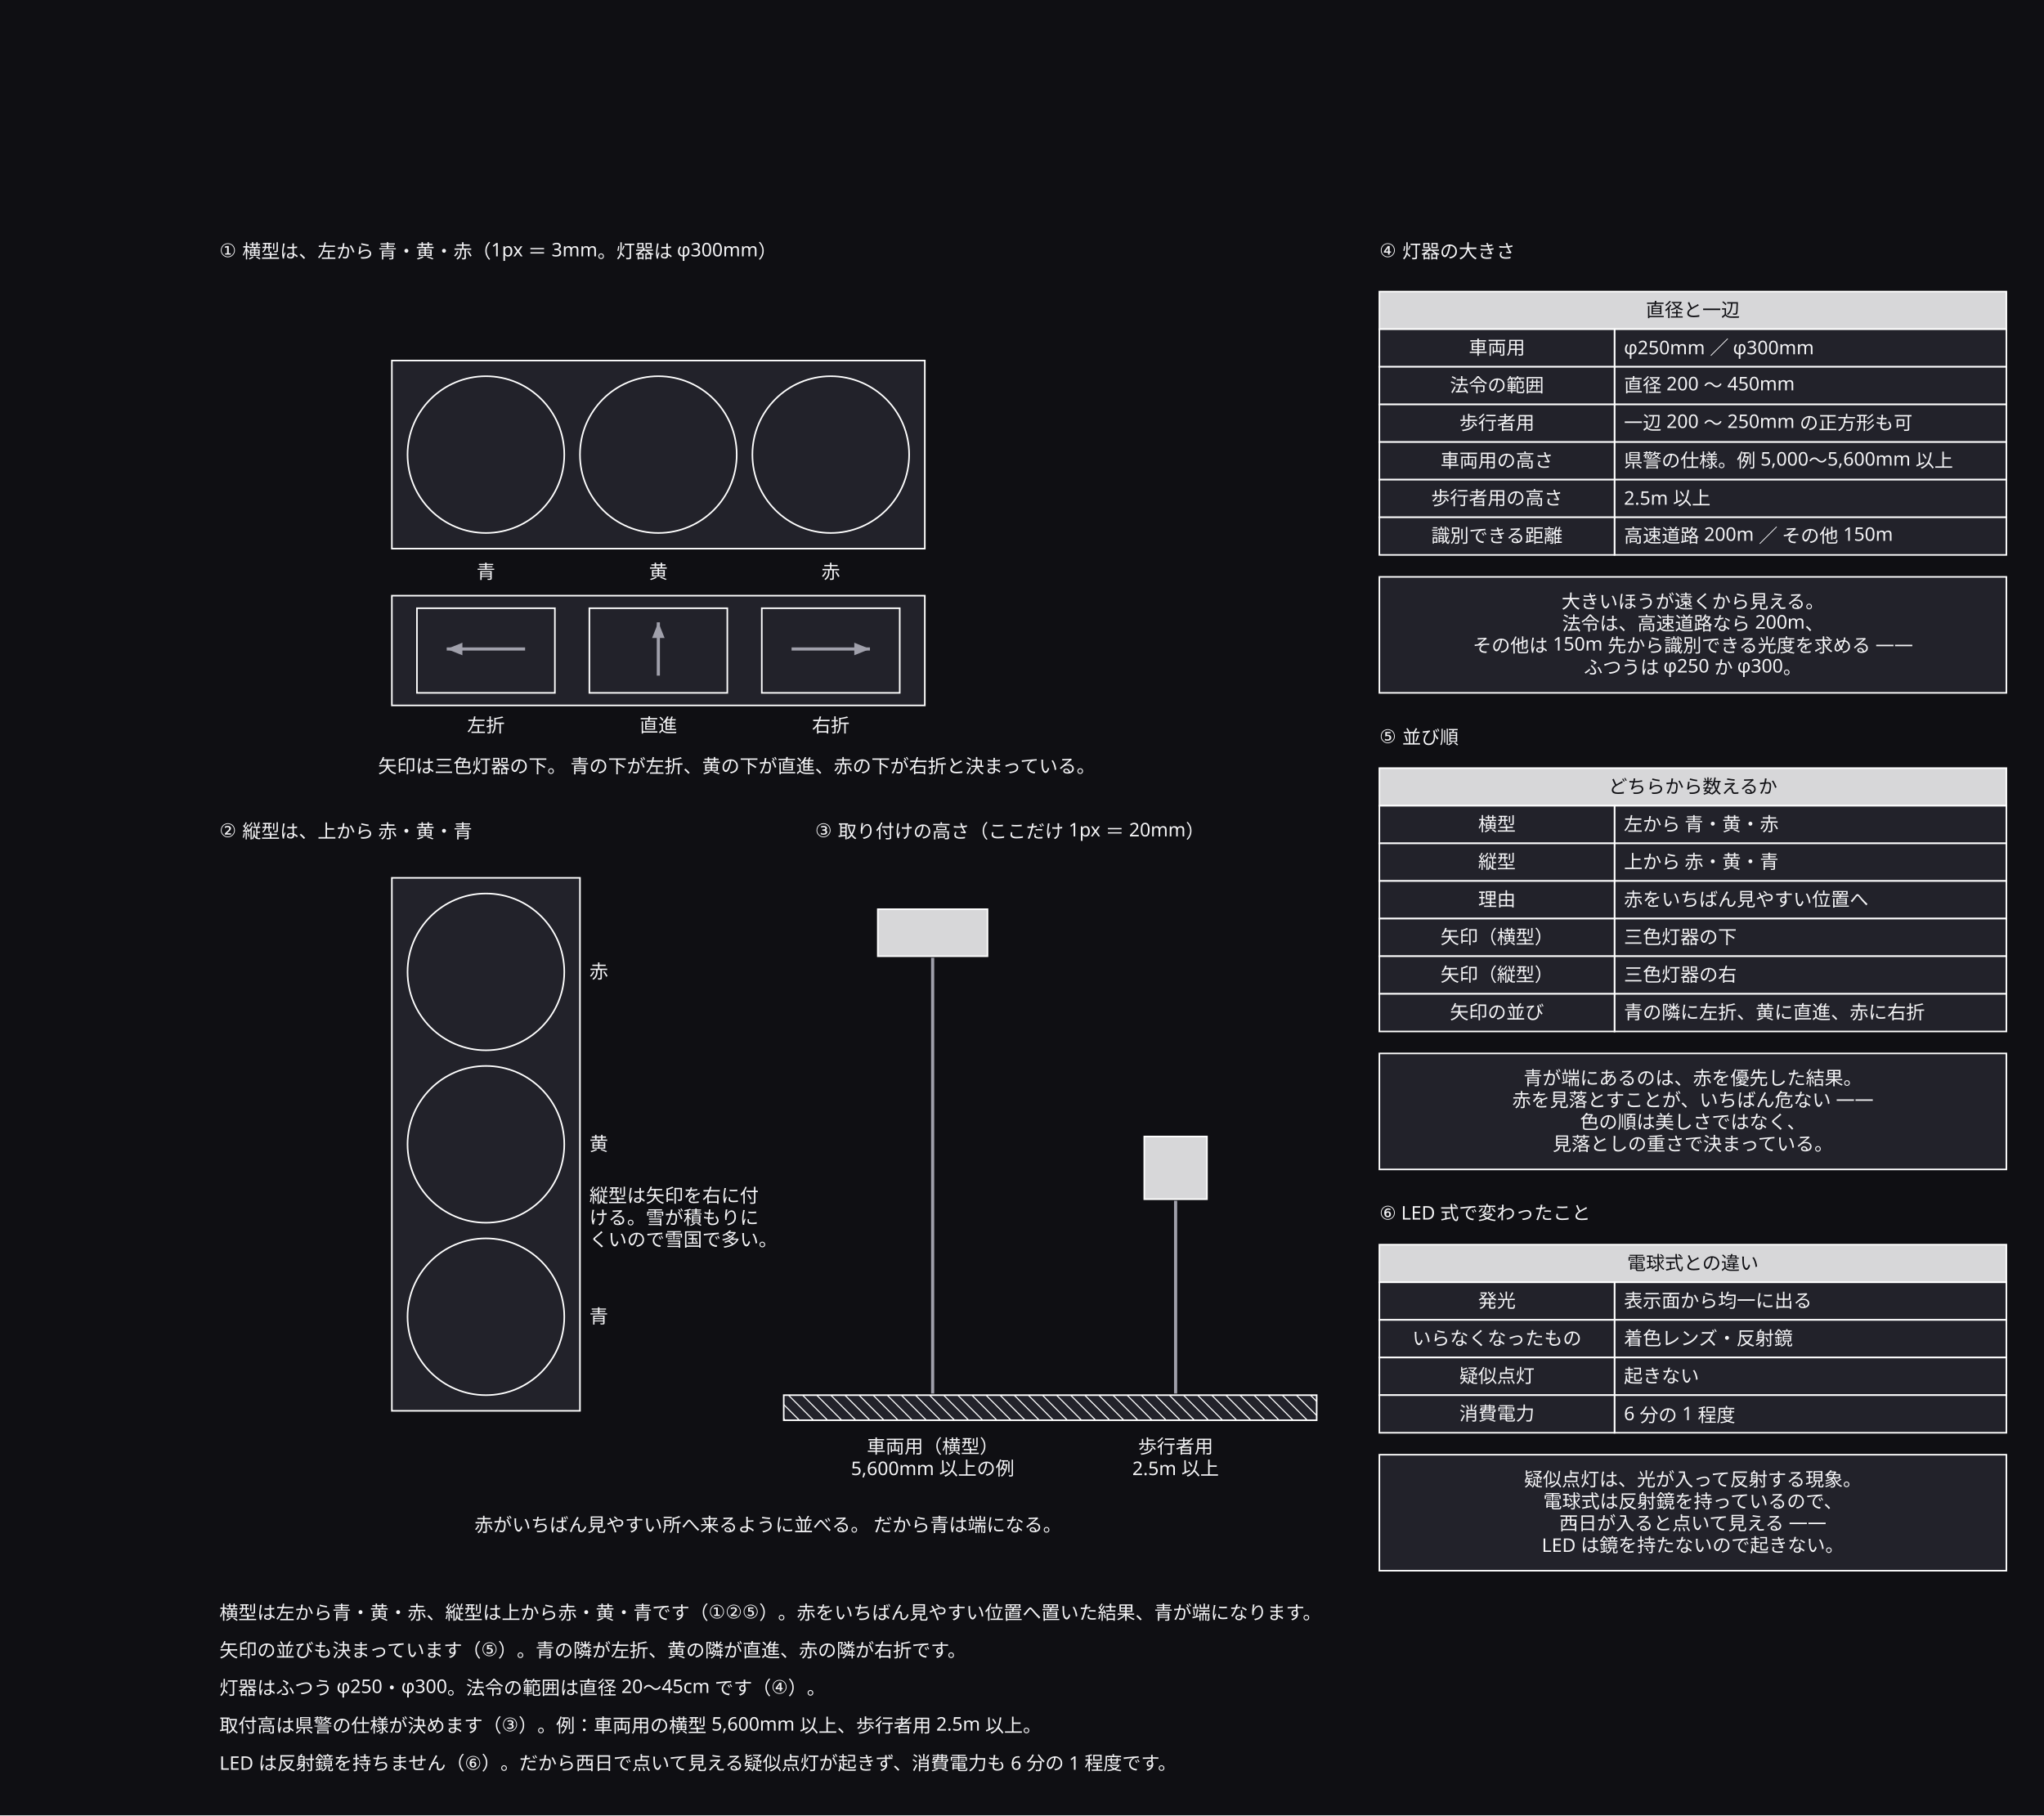
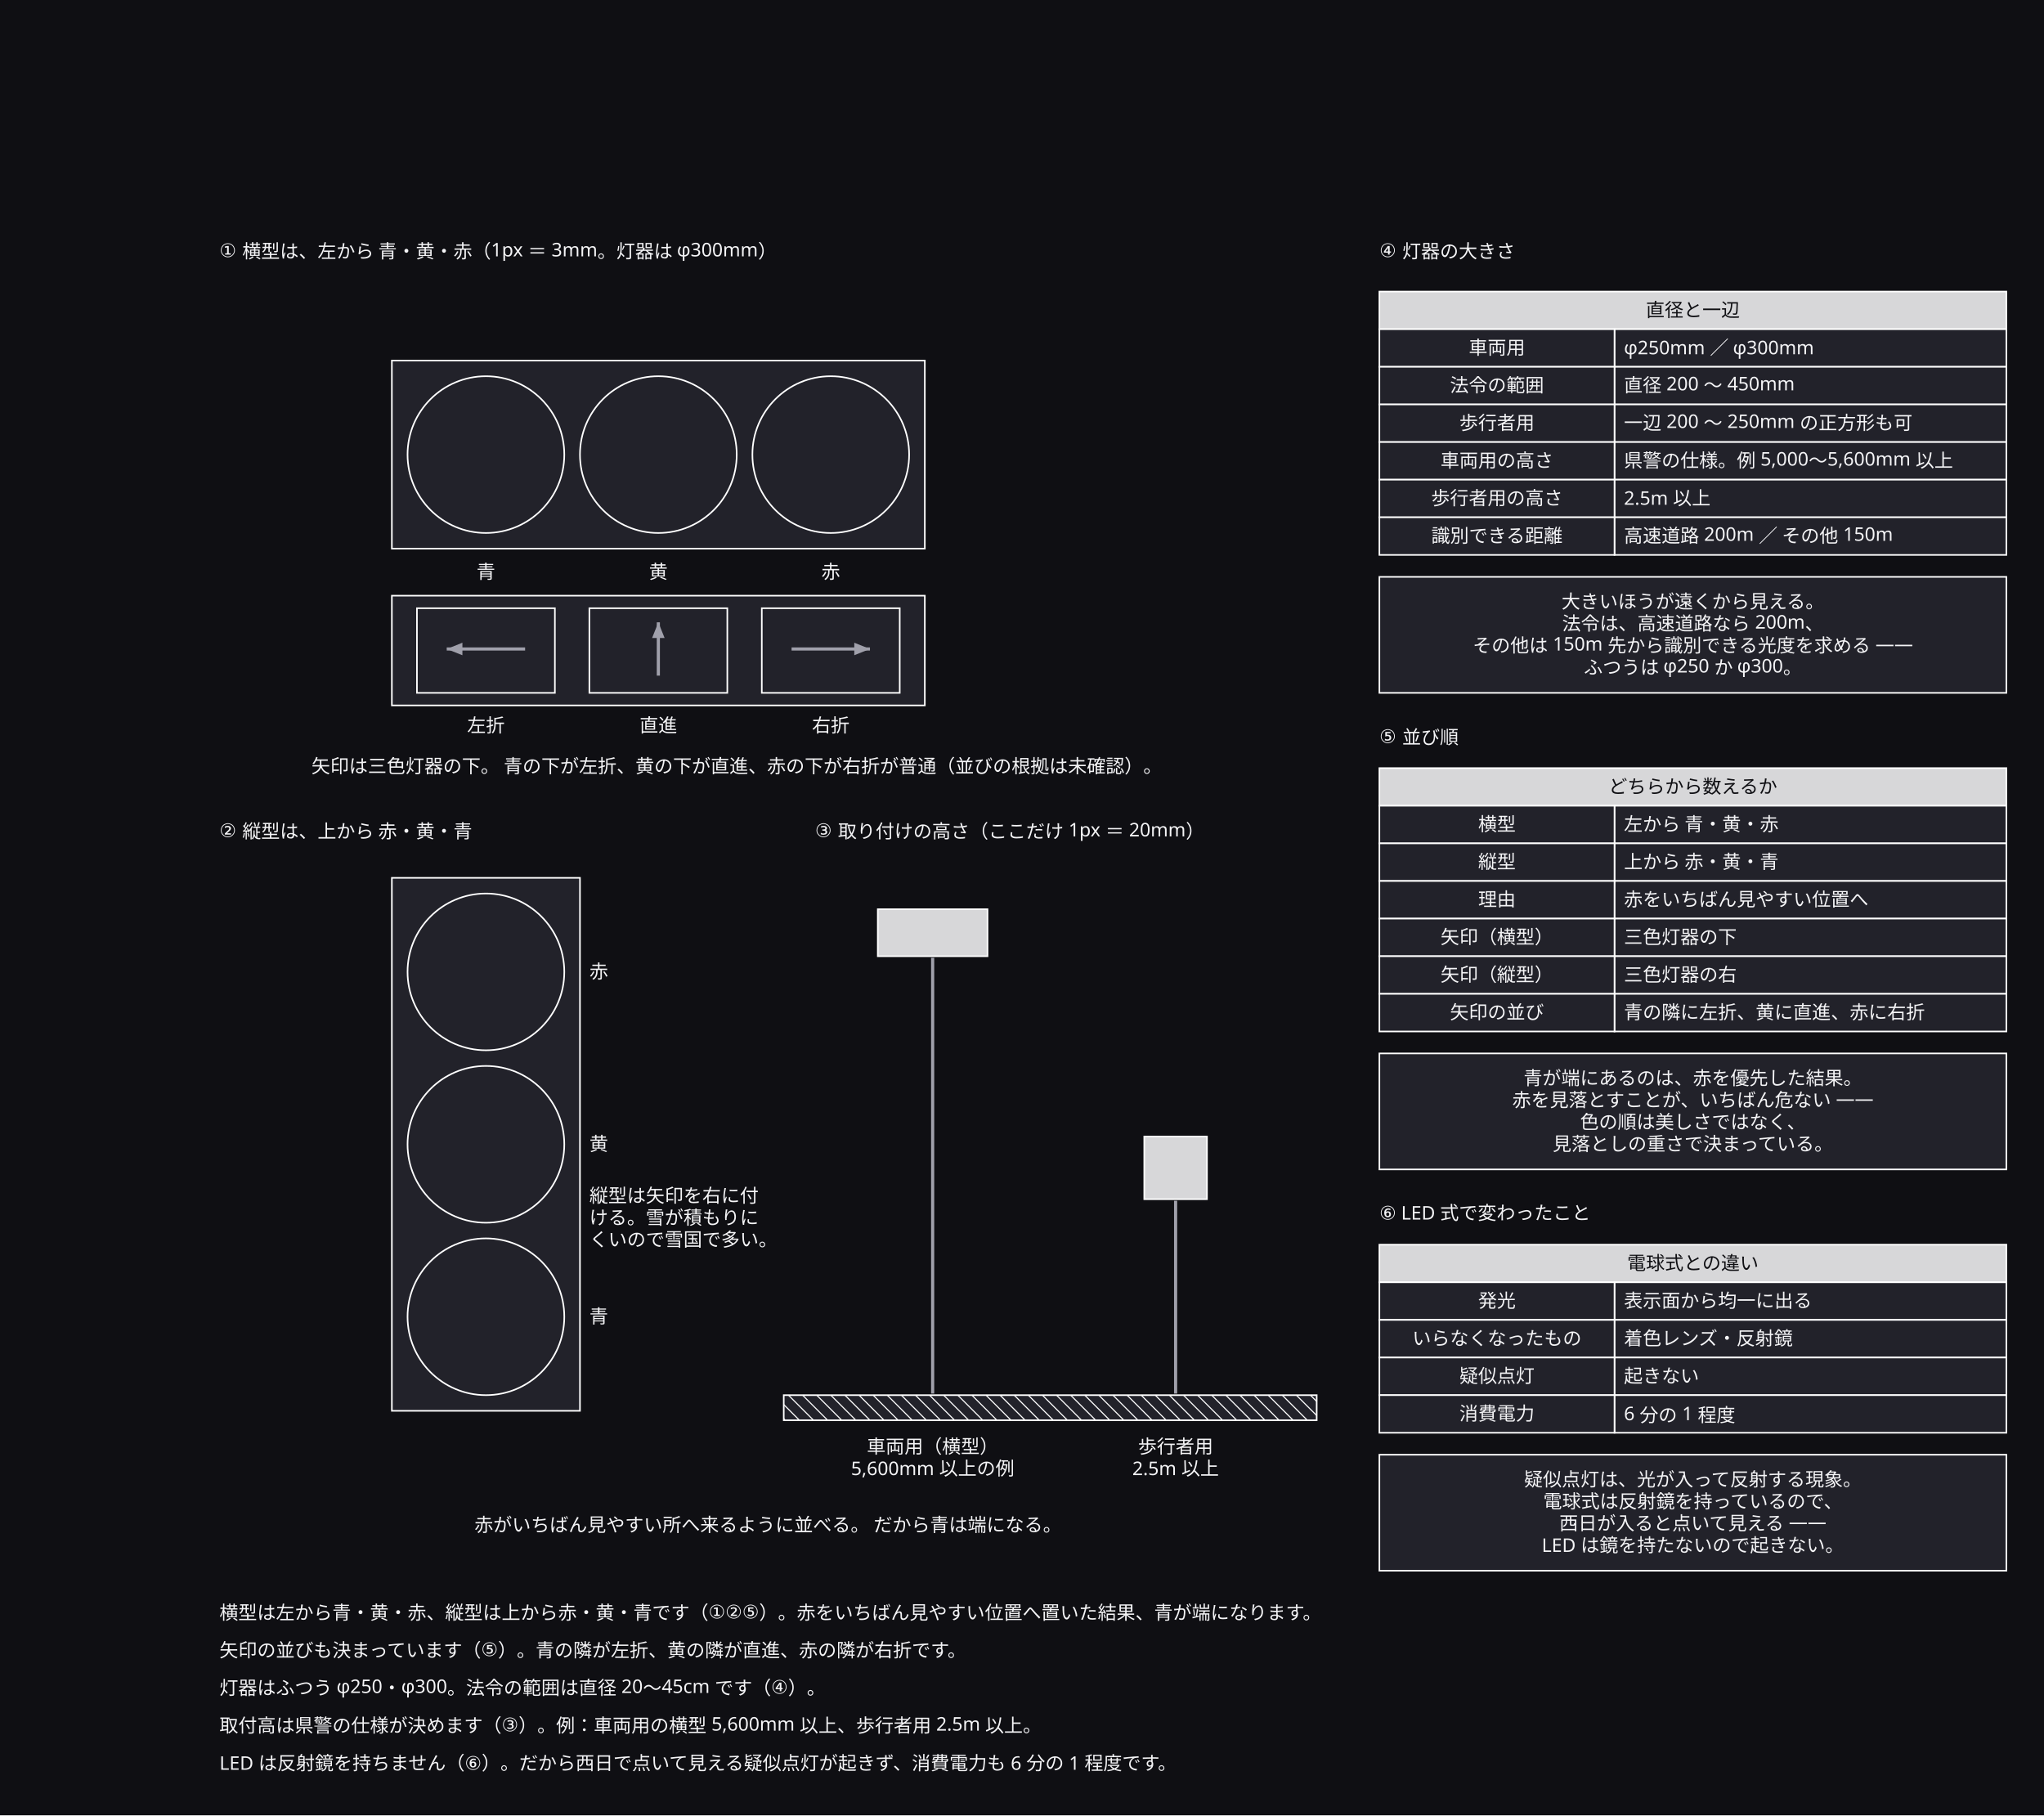
<svg xmlns="http://www.w3.org/2000/svg" width="1304" height="1158" viewBox="0 0 1304 1158">
  <defs>
    <marker id="arrow" viewBox="0 0 10 10" refX="9" refY="5" markerWidth="6" markerHeight="6" orient="auto">
      <path d="M 0 0 L 10 5 L 0 10 z" fill="#a0a0ab" />
    </marker>
  </defs>
  <rect data-paper="1" x="0" y="0" width="1304" height="1158" fill="#0f0f13" />
  <g data-node="yoko" data-pinned="false" data-shape="rect">
    <rect x="250" y="230" width="340" height="120" fill="#22222a" stroke="#ffffff" stroke-width="1" />
  </g>
  <g data-node="tate" data-pinned="false" data-shape="rect">
    <rect x="250" y="560" width="120" height="340" fill="#22222a" stroke="#ffffff" stroke-width="1" />
  </g>
  <g data-node="why4" data-pinned="false" data-shape="rect">
    <rect x="880" y="368" width="400" height="74" fill="#22222a" stroke="#ffffff" stroke-width="1" />
  </g>
  <g data-node="why5" data-pinned="false" data-shape="rect">
    <rect x="880" y="672" width="400" height="74" fill="#22222a" stroke="#ffffff" stroke-width="1" />
  </g>
  <g data-node="why6" data-pinned="false" data-shape="rect">
    <rect x="880" y="928" width="400" height="74" fill="#22222a" stroke="#ffffff" stroke-width="1" />
  </g>
  <g data-node="yaji" data-pinned="false" data-shape="rect">
    <rect x="250" y="380" width="340" height="70" fill="#22222a" stroke="#ffffff" stroke-width="1" />
  </g>
  <g data-node="r1" data-pinned="false" data-shape="rect" />
  <g data-node="r2" data-pinned="false" data-shape="rect" />
  <g data-node="r3" data-pinned="false" data-shape="rect" />
  <g data-node="r4" data-pinned="false" data-shape="rect" />
  <g data-node="r5" data-pinned="false" data-shape="rect" />
  <g data-node="t1" data-pinned="false" data-shape="rect" />
  <g data-node="cap3" data-pinned="false" data-shape="rect" />
  <g data-node="cap1" data-pinned="false" data-shape="rect" />
  <g data-node="h_ao" data-pinned="false" data-shape="rect">
    <circle cx="310" cy="290" r="50" fill="#22222a" stroke="#ffffff" stroke-width="1" />
  </g>
  <g data-node="h_ki" data-pinned="false" data-shape="rect">
    <circle cx="420" cy="290" r="50" fill="#22222a" stroke="#ffffff" stroke-width="1" />
  </g>
  <g data-node="h_aka" data-pinned="false" data-shape="rect">
    <circle cx="530" cy="290" r="50" fill="#22222a" stroke="#ffffff" stroke-width="1" />
  </g>
  <g data-node="v_aka" data-pinned="false" data-shape="rect">
    <circle cx="310" cy="620" r="50" fill="#22222a" stroke="#ffffff" stroke-width="1" />
  </g>
  <g data-node="v_ki" data-pinned="false" data-shape="rect">
    <circle cx="310" cy="730" r="50" fill="#22222a" stroke="#ffffff" stroke-width="1" />
  </g>
  <g data-node="v_ao" data-pinned="false" data-shape="rect">
    <circle cx="310" cy="840" r="50" fill="#22222a" stroke="#ffffff" stroke-width="1" />
  </g>
  <g data-node="h880_186" data-pinned="false" data-shape="rect">
    <rect x="880" y="186" width="400" height="24" fill="#22222a" stroke="#ffffff" stroke-width="1" />
    <rect x="880" y="186" width="400" height="24" fill="#ffffff" fill-opacity="0.82" />
  </g>
  <g data-node="h880_490" data-pinned="false" data-shape="rect">
    <rect x="880" y="490" width="400" height="24" fill="#22222a" stroke="#ffffff" stroke-width="1" />
    <rect x="880" y="490" width="400" height="24" fill="#ffffff" fill-opacity="0.82" />
  </g>
  <g data-node="h880_794" data-pinned="false" data-shape="rect">
    <rect x="880" y="794" width="400" height="24" fill="#22222a" stroke="#ffffff" stroke-width="1" />
    <rect x="880" y="794" width="400" height="24" fill="#ffffff" fill-opacity="0.82" />
  </g>
  <g data-node="cap2" data-pinned="false" data-shape="rect" />
  <g data-node="t4" data-pinned="false" data-shape="rect" />
  <g data-node="t5" data-pinned="false" data-shape="rect" />
  <g data-node="t6" data-pinned="false" data-shape="rect" />
  <g data-node="t3" data-pinned="false" data-shape="rect" />
  <g data-node="t2" data-pinned="false" data-shape="rect" />
  <g data-node="y880_210" data-pinned="false" data-shape="rect">
    <rect x="1030" y="210" width="250" height="24" fill="#22222a" stroke="#ffffff" stroke-width="1" />
  </g>
  <g data-node="y880_234" data-pinned="false" data-shape="rect">
    <rect x="1030" y="234" width="250" height="24" fill="#22222a" stroke="#ffffff" stroke-width="1" />
  </g>
  <g data-node="y880_258" data-pinned="false" data-shape="rect">
    <rect x="1030" y="258" width="250" height="24" fill="#22222a" stroke="#ffffff" stroke-width="1" />
  </g>
  <g data-node="y880_282" data-pinned="false" data-shape="rect">
    <rect x="1030" y="282" width="250" height="24" fill="#22222a" stroke="#ffffff" stroke-width="1" />
  </g>
  <g data-node="y880_306" data-pinned="false" data-shape="rect">
    <rect x="1030" y="306" width="250" height="24" fill="#22222a" stroke="#ffffff" stroke-width="1" />
  </g>
  <g data-node="y880_330" data-pinned="false" data-shape="rect">
    <rect x="1030" y="330" width="250" height="24" fill="#22222a" stroke="#ffffff" stroke-width="1" />
  </g>
  <g data-node="y880_514" data-pinned="false" data-shape="rect">
    <rect x="1030" y="514" width="250" height="24" fill="#22222a" stroke="#ffffff" stroke-width="1" />
  </g>
  <g data-node="y880_538" data-pinned="false" data-shape="rect">
    <rect x="1030" y="538" width="250" height="24" fill="#22222a" stroke="#ffffff" stroke-width="1" />
  </g>
  <g data-node="y880_562" data-pinned="false" data-shape="rect">
    <rect x="1030" y="562" width="250" height="24" fill="#22222a" stroke="#ffffff" stroke-width="1" />
  </g>
  <g data-node="y880_586" data-pinned="false" data-shape="rect">
    <rect x="1030" y="586" width="250" height="24" fill="#22222a" stroke="#ffffff" stroke-width="1" />
  </g>
  <g data-node="y880_610" data-pinned="false" data-shape="rect">
    <rect x="1030" y="610" width="250" height="24" fill="#22222a" stroke="#ffffff" stroke-width="1" />
  </g>
  <g data-node="y880_634" data-pinned="false" data-shape="rect">
    <rect x="1030" y="634" width="250" height="24" fill="#22222a" stroke="#ffffff" stroke-width="1" />
  </g>
  <g data-node="y880_818" data-pinned="false" data-shape="rect">
    <rect x="1030" y="818" width="250" height="24" fill="#22222a" stroke="#ffffff" stroke-width="1" />
  </g>
  <g data-node="y880_842" data-pinned="false" data-shape="rect">
    <rect x="1030" y="842" width="250" height="24" fill="#22222a" stroke="#ffffff" stroke-width="1" />
  </g>
  <g data-node="y880_866" data-pinned="false" data-shape="rect">
    <rect x="1030" y="866" width="250" height="24" fill="#22222a" stroke="#ffffff" stroke-width="1" />
  </g>
  <g data-node="y880_890" data-pinned="false" data-shape="rect">
    <rect x="1030" y="890" width="250" height="24" fill="#22222a" stroke="#ffffff" stroke-width="1" />
  </g>
  <g data-node="road" data-pinned="false" data-shape="rect">
    <rect x="500" y="890" width="340" height="16" fill="#22222a" stroke="#ffffff" stroke-width="1" />
    <line x1="840" y1="894" x2="836" y2="890" stroke="#ffffff" stroke-width="0.7" />
    <line x1="840" y1="903" x2="827" y2="890" stroke="#ffffff" stroke-width="0.7" />
    <line x1="818" y1="890" x2="834" y2="906" stroke="#ffffff" stroke-width="0.7" />
    <line x1="809" y1="890" x2="825" y2="906" stroke="#ffffff" stroke-width="0.7" />
    <line x1="800" y1="890" x2="816" y2="906" stroke="#ffffff" stroke-width="0.7" />
    <line x1="791" y1="890" x2="807" y2="906" stroke="#ffffff" stroke-width="0.7" />
    <line x1="782" y1="890" x2="798" y2="906" stroke="#ffffff" stroke-width="0.7" />
    <line x1="773" y1="890" x2="789" y2="906" stroke="#ffffff" stroke-width="0.7" />
    <line x1="764" y1="890" x2="780" y2="906" stroke="#ffffff" stroke-width="0.7" />
    <line x1="755" y1="890" x2="771" y2="906" stroke="#ffffff" stroke-width="0.7" />
    <line x1="746" y1="890" x2="762" y2="906" stroke="#ffffff" stroke-width="0.7" />
    <line x1="737" y1="890" x2="753" y2="906" stroke="#ffffff" stroke-width="0.7" />
    <line x1="728" y1="890" x2="744" y2="906" stroke="#ffffff" stroke-width="0.7" />
    <line x1="719" y1="890" x2="735" y2="906" stroke="#ffffff" stroke-width="0.7" />
    <line x1="710" y1="890" x2="726" y2="906" stroke="#ffffff" stroke-width="0.7" />
    <line x1="701" y1="890" x2="717" y2="906" stroke="#ffffff" stroke-width="0.7" />
    <line x1="692" y1="890" x2="708" y2="906" stroke="#ffffff" stroke-width="0.7" />
    <line x1="683" y1="890" x2="699" y2="906" stroke="#ffffff" stroke-width="0.7" />
    <line x1="674" y1="890" x2="690" y2="906" stroke="#ffffff" stroke-width="0.7" />
    <line x1="665" y1="890" x2="681" y2="906" stroke="#ffffff" stroke-width="0.7" />
    <line x1="656" y1="890" x2="672" y2="906" stroke="#ffffff" stroke-width="0.7" />
    <line x1="647" y1="890" x2="663" y2="906" stroke="#ffffff" stroke-width="0.7" />
    <line x1="638" y1="890" x2="654" y2="906" stroke="#ffffff" stroke-width="0.7" />
    <line x1="629" y1="890" x2="645" y2="906" stroke="#ffffff" stroke-width="0.7" />
    <line x1="620" y1="890" x2="636" y2="906" stroke="#ffffff" stroke-width="0.7" />
    <line x1="611" y1="890" x2="627" y2="906" stroke="#ffffff" stroke-width="0.7" />
    <line x1="602" y1="890" x2="618" y2="906" stroke="#ffffff" stroke-width="0.7" />
    <line x1="593" y1="890" x2="609" y2="906" stroke="#ffffff" stroke-width="0.7" />
    <line x1="584" y1="890" x2="600" y2="906" stroke="#ffffff" stroke-width="0.7" />
    <line x1="575" y1="890" x2="591" y2="906" stroke="#ffffff" stroke-width="0.7" />
    <line x1="566" y1="890" x2="582" y2="906" stroke="#ffffff" stroke-width="0.7" />
    <line x1="557" y1="890" x2="573" y2="906" stroke="#ffffff" stroke-width="0.7" />
    <line x1="548" y1="890" x2="564" y2="906" stroke="#ffffff" stroke-width="0.7" />
    <line x1="539" y1="890" x2="555" y2="906" stroke="#ffffff" stroke-width="0.7" />
    <line x1="530" y1="890" x2="546" y2="906" stroke="#ffffff" stroke-width="0.7" />
    <line x1="521" y1="890" x2="537" y2="906" stroke="#ffffff" stroke-width="0.7" />
    <line x1="512" y1="890" x2="528" y2="906" stroke="#ffffff" stroke-width="0.7" />
    <line x1="503" y1="890" x2="519" y2="906" stroke="#ffffff" stroke-width="0.7" />
    <line x1="500" y1="896" x2="510" y2="906" stroke="#ffffff" stroke-width="0.7" />
    <line x1="500" y1="905" x2="501" y2="906" stroke="#ffffff" stroke-width="0.7" />
  </g>
  <g data-node="h1" data-pinned="false" data-shape="rect" />
  <g data-node="h2" data-pinned="false" data-shape="rect" />
  <g data-node="a_0" data-pinned="false" data-shape="rect">
    <rect x="266" y="388" width="88" height="54" fill="#22222a" stroke="#ffffff" stroke-width="1" />
  </g>
  <g data-node="a_1" data-pinned="false" data-shape="rect">
    <rect x="376" y="388" width="88" height="54" fill="#22222a" stroke="#ffffff" stroke-width="1" />
  </g>
  <g data-node="a_2" data-pinned="false" data-shape="rect">
    <rect x="486" y="388" width="88" height="54" fill="#22222a" stroke="#ffffff" stroke-width="1" />
  </g>
  <g data-node="x880_210" data-pinned="false" data-shape="rect">
    <rect x="880" y="210" width="150" height="24" fill="#22222a" stroke="#ffffff" stroke-width="1" />
  </g>
  <g data-node="x880_234" data-pinned="false" data-shape="rect">
    <rect x="880" y="234" width="150" height="24" fill="#22222a" stroke="#ffffff" stroke-width="1" />
  </g>
  <g data-node="x880_258" data-pinned="false" data-shape="rect">
    <rect x="880" y="258" width="150" height="24" fill="#22222a" stroke="#ffffff" stroke-width="1" />
  </g>
  <g data-node="x880_282" data-pinned="false" data-shape="rect">
    <rect x="880" y="282" width="150" height="24" fill="#22222a" stroke="#ffffff" stroke-width="1" />
  </g>
  <g data-node="x880_306" data-pinned="false" data-shape="rect">
    <rect x="880" y="306" width="150" height="24" fill="#22222a" stroke="#ffffff" stroke-width="1" />
  </g>
  <g data-node="x880_330" data-pinned="false" data-shape="rect">
    <rect x="880" y="330" width="150" height="24" fill="#22222a" stroke="#ffffff" stroke-width="1" />
  </g>
  <g data-node="x880_514" data-pinned="false" data-shape="rect">
    <rect x="880" y="514" width="150" height="24" fill="#22222a" stroke="#ffffff" stroke-width="1" />
  </g>
  <g data-node="x880_538" data-pinned="false" data-shape="rect">
    <rect x="880" y="538" width="150" height="24" fill="#22222a" stroke="#ffffff" stroke-width="1" />
  </g>
  <g data-node="x880_562" data-pinned="false" data-shape="rect">
    <rect x="880" y="562" width="150" height="24" fill="#22222a" stroke="#ffffff" stroke-width="1" />
  </g>
  <g data-node="x880_586" data-pinned="false" data-shape="rect">
    <rect x="880" y="586" width="150" height="24" fill="#22222a" stroke="#ffffff" stroke-width="1" />
  </g>
  <g data-node="x880_610" data-pinned="false" data-shape="rect">
    <rect x="880" y="610" width="150" height="24" fill="#22222a" stroke="#ffffff" stroke-width="1" />
  </g>
  <g data-node="x880_634" data-pinned="false" data-shape="rect">
    <rect x="880" y="634" width="150" height="24" fill="#22222a" stroke="#ffffff" stroke-width="1" />
  </g>
  <g data-node="x880_818" data-pinned="false" data-shape="rect">
    <rect x="880" y="818" width="150" height="24" fill="#22222a" stroke="#ffffff" stroke-width="1" />
  </g>
  <g data-node="x880_842" data-pinned="false" data-shape="rect">
    <rect x="880" y="842" width="150" height="24" fill="#22222a" stroke="#ffffff" stroke-width="1" />
  </g>
  <g data-node="x880_866" data-pinned="false" data-shape="rect">
    <rect x="880" y="866" width="150" height="24" fill="#22222a" stroke="#ffffff" stroke-width="1" />
  </g>
  <g data-node="x880_890" data-pinned="false" data-shape="rect">
    <rect x="880" y="890" width="150" height="24" fill="#22222a" stroke="#ffffff" stroke-width="1" />
  </g>
  <g data-node="lamp" data-pinned="false" data-shape="rect">
    <rect x="560" y="580" width="70" height="30" fill="#22222a" stroke="#ffffff" stroke-width="1" />
    <rect x="560" y="580" width="70" height="30" fill="#ffffff" fill-opacity="0.82" />
  </g>
  <g data-node="h_n0" data-pinned="false" data-shape="rect" />
  <g data-node="h_n1" data-pinned="false" data-shape="rect" />
  <g data-node="h_n2" data-pinned="false" data-shape="rect" />
  <g data-node="a_n0" data-pinned="false" data-shape="rect" />
  <g data-node="a_n1" data-pinned="false" data-shape="rect" />
  <g data-node="a_n2" data-pinned="false" data-shape="rect" />
  <g data-node="plamp" data-pinned="false" data-shape="rect">
    <rect x="730" y="725" width="40" height="40" fill="#22222a" stroke="#ffffff" stroke-width="1" />
    <rect x="730" y="725" width="40" height="40" fill="#ffffff" fill-opacity="0.82" />
  </g>
  <g data-node="v_n0" data-pinned="false" data-shape="rect" />
  <g data-node="v_n1" data-pinned="false" data-shape="rect" />
  <g data-node="v_n2" data-pinned="false" data-shape="rect" />
  <g data-node="p0" data-pinned="false" data-shape="rect" />
  <g data-node="p1" data-pinned="false" data-shape="rect" />
  <g data-node="p2" data-pinned="false" data-shape="rect" />
  <g data-node="p3" data-pinned="false" data-shape="rect" />
  <g data-node="p4" data-pinned="false" data-shape="rect" />
  <g data-node="p5" data-pinned="false" data-shape="rect" />
  <g data-node="p6" data-pinned="false" data-shape="rect" />
  <g data-node="p7" data-pinned="false" data-shape="rect" />
  <g data-node="p8" data-pinned="false" data-shape="rect" />
  <g data-node="p9" data-pinned="false" data-shape="rect" />
  <g data-edge="p0&gt;p1" data-pinned="false">
    <path d="M 335 414 L 285 414" fill="none" stroke="#a0a0ab" stroke-width="2" />
    <path d="M 285 414 L 295 418 L 295 410 Z" fill="#a0a0ab" stroke="none" />
  </g>
  <g data-edge="p2&gt;p3" data-pinned="false">
    <path d="M 420 431 L 420 397" fill="none" stroke="#a0a0ab" stroke-width="2" />
    <path d="M 420 397 L 416 407 L 424 407 Z" fill="#a0a0ab" stroke="none" />
  </g>
  <g data-edge="p4&gt;p5" data-pinned="false">
    <path d="M 505 414 L 555 414" fill="none" stroke="#a0a0ab" stroke-width="2" />
    <path d="M 555 414 L 545 410 L 545 418 Z" fill="#a0a0ab" stroke="none" />
  </g>
  <g data-edge="p6&gt;p7" data-pinned="false">
    <path d="M 595 611 L 595 889" fill="none" stroke="#a0a0ab" stroke-width="2" />
  </g>
  <g data-edge="p8&gt;p9" data-pinned="false">
    <path d="M 750 766 L 750 889" fill="none" stroke="#a0a0ab" stroke-width="2" />
  </g>
  <g data-name="why4">
    <text x="1080" y="388" text-anchor="middle" font-family="sans-serif" font-size="12" fill="#f4f4f6">大きいほうが遠くから見える。</text>
    <text x="1080" y="402" text-anchor="middle" font-family="sans-serif" font-size="12" fill="#f4f4f6">法令は、高速道路なら 200m、</text>
    <text x="1080" y="416" text-anchor="middle" font-family="sans-serif" font-size="12" fill="#f4f4f6">その他は 150m 先から識別できる光度を求める ——</text>
    <text x="1080" y="430" text-anchor="middle" font-family="sans-serif" font-size="12" fill="#f4f4f6">ふつうは φ250 か φ300。</text>
  </g>
  <g data-name="why5">
    <text x="1080" y="692" text-anchor="middle" font-family="sans-serif" font-size="12" fill="#f4f4f6">青が端にあるのは、赤を優先した結果。</text>
    <text x="1080" y="706" text-anchor="middle" font-family="sans-serif" font-size="12" fill="#f4f4f6">赤を見落とすことが、いちばん危ない ——</text>
    <text x="1080" y="720" text-anchor="middle" font-family="sans-serif" font-size="12" fill="#f4f4f6">色の順は美しさではなく、</text>
    <text x="1080" y="734" text-anchor="middle" font-family="sans-serif" font-size="12" fill="#f4f4f6">見落としの重さで決まっている。</text>
  </g>
  <g data-name="why6">
    <text x="1080" y="948" text-anchor="middle" font-family="sans-serif" font-size="12" fill="#f4f4f6">疑似点灯は、光が入って反射する現象。</text>
    <text x="1080" y="962" text-anchor="middle" font-family="sans-serif" font-size="12" fill="#f4f4f6">電球式は反射鏡を持っているので、</text>
    <text x="1080" y="976" text-anchor="middle" font-family="sans-serif" font-size="12" fill="#f4f4f6">西日が入ると点いて見える ——</text>
    <text x="1080" y="990" text-anchor="middle" font-family="sans-serif" font-size="12" fill="#f4f4f6">LED は鏡を持たないので起きない。</text>
  </g>
  <g data-name="r1">
    <text x="140" y="1033" text-anchor="start" font-family="sans-serif" font-size="12" fill="#f4f4f6">横型は左から青・黄・赤、縦型は上から赤・黄・青です（①②⑤）。赤をいちばん見やすい位置へ置いた結果、青が端になります。</text>
  </g>
  <g data-name="r2">
    <text x="140" y="1057" text-anchor="start" font-family="sans-serif" font-size="12" fill="#f4f4f6">矢印の並びも決まっています（⑤）。青の隣が左折、黄の隣が直進、赤の隣が右折です。</text>
  </g>
  <g data-name="r3">
    <text x="140" y="1081" text-anchor="start" font-family="sans-serif" font-size="12" fill="#f4f4f6">灯器はふつう φ250・φ300。法令の範囲は直径 20〜45cm です（④）。</text>
  </g>
  <g data-name="r4">
    <text x="140" y="1105" text-anchor="start" font-family="sans-serif" font-size="12" fill="#f4f4f6">取付高は県警の仕様が決めます（③）。例：車両用の横型 5,600mm 以上、歩行者用 2.5m 以上。</text>
  </g>
  <g data-name="r5">
    <text x="140" y="1129" text-anchor="start" font-family="sans-serif" font-size="12" fill="#f4f4f6">LED は反射鏡を持ちません（⑥）。だから西日で点いて見える疑似点灯が起きず、消費電力も 6 分の 1 程度です。</text>
  </g>
  <g data-name="t1">
    <text x="140" y="164" text-anchor="start" font-family="sans-serif" font-size="12" fill="#f4f4f6">① 横型は、左から 青・黄・赤（1px ＝ 3mm。灯器は φ300mm）</text>
  </g>
  <g data-name="cap3">
    <text x="490" y="977" text-anchor="middle" font-family="sans-serif" font-size="12" fill="#f4f4f6">赤がいちばん見やすい所へ来るように並べる。 だから青は端になる。</text>
  </g>
  <g data-name="cap1">
-     <text x="470" y="493" text-anchor="middle" font-family="sans-serif" font-size="12" fill="#f4f4f6">矢印は三色灯器の下。 青の下が左折、黄の下が直進、赤の下が右折と決まっている。</text>
+     <text x="470" y="493" text-anchor="middle" font-family="sans-serif" font-size="12" fill="#f4f4f6">矢印は三色灯器の下。 青の下が左折、黄の下が直進、赤の下が右折が普通（並びの根拠は未確認）。</text>
  </g>
  <g data-name="h880_186">
    <text x="1080" y="202" text-anchor="middle" font-family="sans-serif" font-size="12" fill="#0f0f13">直径と一辺</text>
  </g>
  <g data-name="h880_490">
    <text x="1080" y="506" text-anchor="middle" font-family="sans-serif" font-size="12" fill="#0f0f13">どちらから数えるか</text>
  </g>
  <g data-name="h880_794">
    <text x="1080" y="810" text-anchor="middle" font-family="sans-serif" font-size="12" fill="#0f0f13">電球式との違い</text>
  </g>
  <g data-name="cap2">
    <text x="376" y="767" text-anchor="start" font-family="sans-serif" font-size="12" fill="#f4f4f6">縦型は矢印を右に付</text>
    <text x="376" y="781" text-anchor="start" font-family="sans-serif" font-size="12" fill="#f4f4f6">ける。雪が積もりに</text>
    <text x="376" y="795" text-anchor="start" font-family="sans-serif" font-size="12" fill="#f4f4f6">くいので雪国で多い。</text>
  </g>
  <g data-name="t4">
    <text x="880" y="164" text-anchor="start" font-family="sans-serif" font-size="12" fill="#f4f4f6">④ 灯器の大きさ</text>
  </g>
  <g data-name="t5">
    <text x="880" y="474" text-anchor="start" font-family="sans-serif" font-size="12" fill="#f4f4f6">⑤ 並び順</text>
  </g>
  <g data-name="t6">
    <text x="880" y="778" text-anchor="start" font-family="sans-serif" font-size="12" fill="#f4f4f6">⑥ LED 式で変わったこと</text>
  </g>
  <g data-name="t3">
    <text x="520" y="534" text-anchor="start" font-family="sans-serif" font-size="12" fill="#f4f4f6">③ 取り付けの高さ（ここだけ 1px ＝ 20mm）</text>
  </g>
  <g data-name="t2">
    <text x="140" y="534" text-anchor="start" font-family="sans-serif" font-size="12" fill="#f4f4f6">② 縦型は、上から 赤・黄・青</text>
  </g>
  <g data-name="y880_210">
    <text x="1036" y="226" text-anchor="start" font-family="sans-serif" font-size="12" fill="#f4f4f6">φ250mm ／ φ300mm</text>
  </g>
  <g data-name="y880_234">
    <text x="1036" y="250" text-anchor="start" font-family="sans-serif" font-size="12" fill="#f4f4f6">直径 200 〜 450mm</text>
  </g>
  <g data-name="y880_258">
    <text x="1036" y="274" text-anchor="start" font-family="sans-serif" font-size="12" fill="#f4f4f6">一辺 200 〜 250mm の正方形も可</text>
  </g>
  <g data-name="y880_282">
    <text x="1036" y="298" text-anchor="start" font-family="sans-serif" font-size="12" fill="#f4f4f6">県警の仕様。例 5,000〜5,600mm 以上</text>
  </g>
  <g data-name="y880_306">
    <text x="1036" y="322" text-anchor="start" font-family="sans-serif" font-size="12" fill="#f4f4f6">2.5m 以上</text>
  </g>
  <g data-name="y880_330">
    <text x="1036" y="346" text-anchor="start" font-family="sans-serif" font-size="12" fill="#f4f4f6">高速道路 200m ／ その他 150m</text>
  </g>
  <g data-name="y880_514">
    <text x="1036" y="530" text-anchor="start" font-family="sans-serif" font-size="12" fill="#f4f4f6">左から 青・黄・赤</text>
  </g>
  <g data-name="y880_538">
    <text x="1036" y="554" text-anchor="start" font-family="sans-serif" font-size="12" fill="#f4f4f6">上から 赤・黄・青</text>
  </g>
  <g data-name="y880_562">
    <text x="1036" y="578" text-anchor="start" font-family="sans-serif" font-size="12" fill="#f4f4f6">赤をいちばん見やすい位置へ</text>
  </g>
  <g data-name="y880_586">
    <text x="1036" y="602" text-anchor="start" font-family="sans-serif" font-size="12" fill="#f4f4f6">三色灯器の下</text>
  </g>
  <g data-name="y880_610">
    <text x="1036" y="626" text-anchor="start" font-family="sans-serif" font-size="12" fill="#f4f4f6">三色灯器の右</text>
  </g>
  <g data-name="y880_634">
    <text x="1036" y="650" text-anchor="start" font-family="sans-serif" font-size="12" fill="#f4f4f6">青の隣に左折、黄に直進、赤に右折</text>
  </g>
  <g data-name="y880_818">
    <text x="1036" y="834" text-anchor="start" font-family="sans-serif" font-size="12" fill="#f4f4f6">表示面から均一に出る</text>
  </g>
  <g data-name="y880_842">
    <text x="1036" y="858" text-anchor="start" font-family="sans-serif" font-size="12" fill="#f4f4f6">着色レンズ・反射鏡</text>
  </g>
  <g data-name="y880_866">
    <text x="1036" y="882" text-anchor="start" font-family="sans-serif" font-size="12" fill="#f4f4f6">起きない</text>
  </g>
  <g data-name="y880_890">
    <text x="1036" y="906" text-anchor="start" font-family="sans-serif" font-size="12" fill="#f4f4f6">6 分の 1 程度</text>
  </g>
  <g data-name="h1">
    <text x="595" y="927" text-anchor="middle" font-family="sans-serif" font-size="12" fill="#f4f4f6">車両用（横型）</text>
    <text x="595" y="941" text-anchor="middle" font-family="sans-serif" font-size="12" fill="#f4f4f6">5,600mm 以上の例</text>
  </g>
  <g data-name="h2">
    <text x="750" y="927" text-anchor="middle" font-family="sans-serif" font-size="12" fill="#f4f4f6">歩行者用</text>
    <text x="750" y="941" text-anchor="middle" font-family="sans-serif" font-size="12" fill="#f4f4f6">2.5m 以上</text>
  </g>
  <g data-name="x880_210">
    <text x="955" y="226" text-anchor="middle" font-family="sans-serif" font-size="12" fill="#f4f4f6">車両用</text>
  </g>
  <g data-name="x880_234">
    <text x="955" y="250" text-anchor="middle" font-family="sans-serif" font-size="12" fill="#f4f4f6">法令の範囲</text>
  </g>
  <g data-name="x880_258">
    <text x="955" y="274" text-anchor="middle" font-family="sans-serif" font-size="12" fill="#f4f4f6">歩行者用</text>
  </g>
  <g data-name="x880_282">
    <text x="955" y="298" text-anchor="middle" font-family="sans-serif" font-size="12" fill="#f4f4f6">車両用の高さ</text>
  </g>
  <g data-name="x880_306">
    <text x="955" y="322" text-anchor="middle" font-family="sans-serif" font-size="12" fill="#f4f4f6">歩行者用の高さ</text>
  </g>
  <g data-name="x880_330">
    <text x="955" y="346" text-anchor="middle" font-family="sans-serif" font-size="12" fill="#f4f4f6">識別できる距離</text>
  </g>
  <g data-name="x880_514">
    <text x="955" y="530" text-anchor="middle" font-family="sans-serif" font-size="12" fill="#f4f4f6">横型</text>
  </g>
  <g data-name="x880_538">
    <text x="955" y="554" text-anchor="middle" font-family="sans-serif" font-size="12" fill="#f4f4f6">縦型</text>
  </g>
  <g data-name="x880_562">
    <text x="955" y="578" text-anchor="middle" font-family="sans-serif" font-size="12" fill="#f4f4f6">理由</text>
  </g>
  <g data-name="x880_586">
    <text x="955" y="602" text-anchor="middle" font-family="sans-serif" font-size="12" fill="#f4f4f6">矢印（横型）</text>
  </g>
  <g data-name="x880_610">
    <text x="955" y="626" text-anchor="middle" font-family="sans-serif" font-size="12" fill="#f4f4f6">矢印（縦型）</text>
  </g>
  <g data-name="x880_634">
    <text x="955" y="650" text-anchor="middle" font-family="sans-serif" font-size="12" fill="#f4f4f6">矢印の並び</text>
  </g>
  <g data-name="x880_818">
    <text x="955" y="834" text-anchor="middle" font-family="sans-serif" font-size="12" fill="#f4f4f6">発光</text>
  </g>
  <g data-name="x880_842">
    <text x="955" y="858" text-anchor="middle" font-family="sans-serif" font-size="12" fill="#f4f4f6">いらなくなったもの</text>
  </g>
  <g data-name="x880_866">
    <text x="955" y="882" text-anchor="middle" font-family="sans-serif" font-size="12" fill="#f4f4f6">疑似点灯</text>
  </g>
  <g data-name="x880_890">
    <text x="955" y="906" text-anchor="middle" font-family="sans-serif" font-size="12" fill="#f4f4f6">消費電力</text>
  </g>
  <g data-name="h_n0">
    <text x="310" y="369" text-anchor="middle" font-family="sans-serif" font-size="12" fill="#f4f4f6">青</text>
  </g>
  <g data-name="h_n1">
    <text x="420" y="369" text-anchor="middle" font-family="sans-serif" font-size="12" fill="#f4f4f6">黄</text>
  </g>
  <g data-name="h_n2">
    <text x="530" y="369" text-anchor="middle" font-family="sans-serif" font-size="12" fill="#f4f4f6">赤</text>
  </g>
  <g data-name="a_n0">
    <text x="310" y="467" text-anchor="middle" font-family="sans-serif" font-size="12" fill="#f4f4f6">左折</text>
  </g>
  <g data-name="a_n1">
    <text x="420" y="467" text-anchor="middle" font-family="sans-serif" font-size="12" fill="#f4f4f6">直進</text>
  </g>
  <g data-name="a_n2">
    <text x="530" y="467" text-anchor="middle" font-family="sans-serif" font-size="12" fill="#f4f4f6">右折</text>
  </g>
  <g data-name="v_n0">
    <text x="376" y="624" text-anchor="start" font-family="sans-serif" font-size="12" fill="#f4f4f6">赤</text>
  </g>
  <g data-name="v_n1">
    <text x="376" y="734" text-anchor="start" font-family="sans-serif" font-size="12" fill="#f4f4f6">黄</text>
  </g>
  <g data-name="v_n2">
    <text x="376" y="844" text-anchor="start" font-family="sans-serif" font-size="12" fill="#f4f4f6">青</text>
  </g>
</svg>
